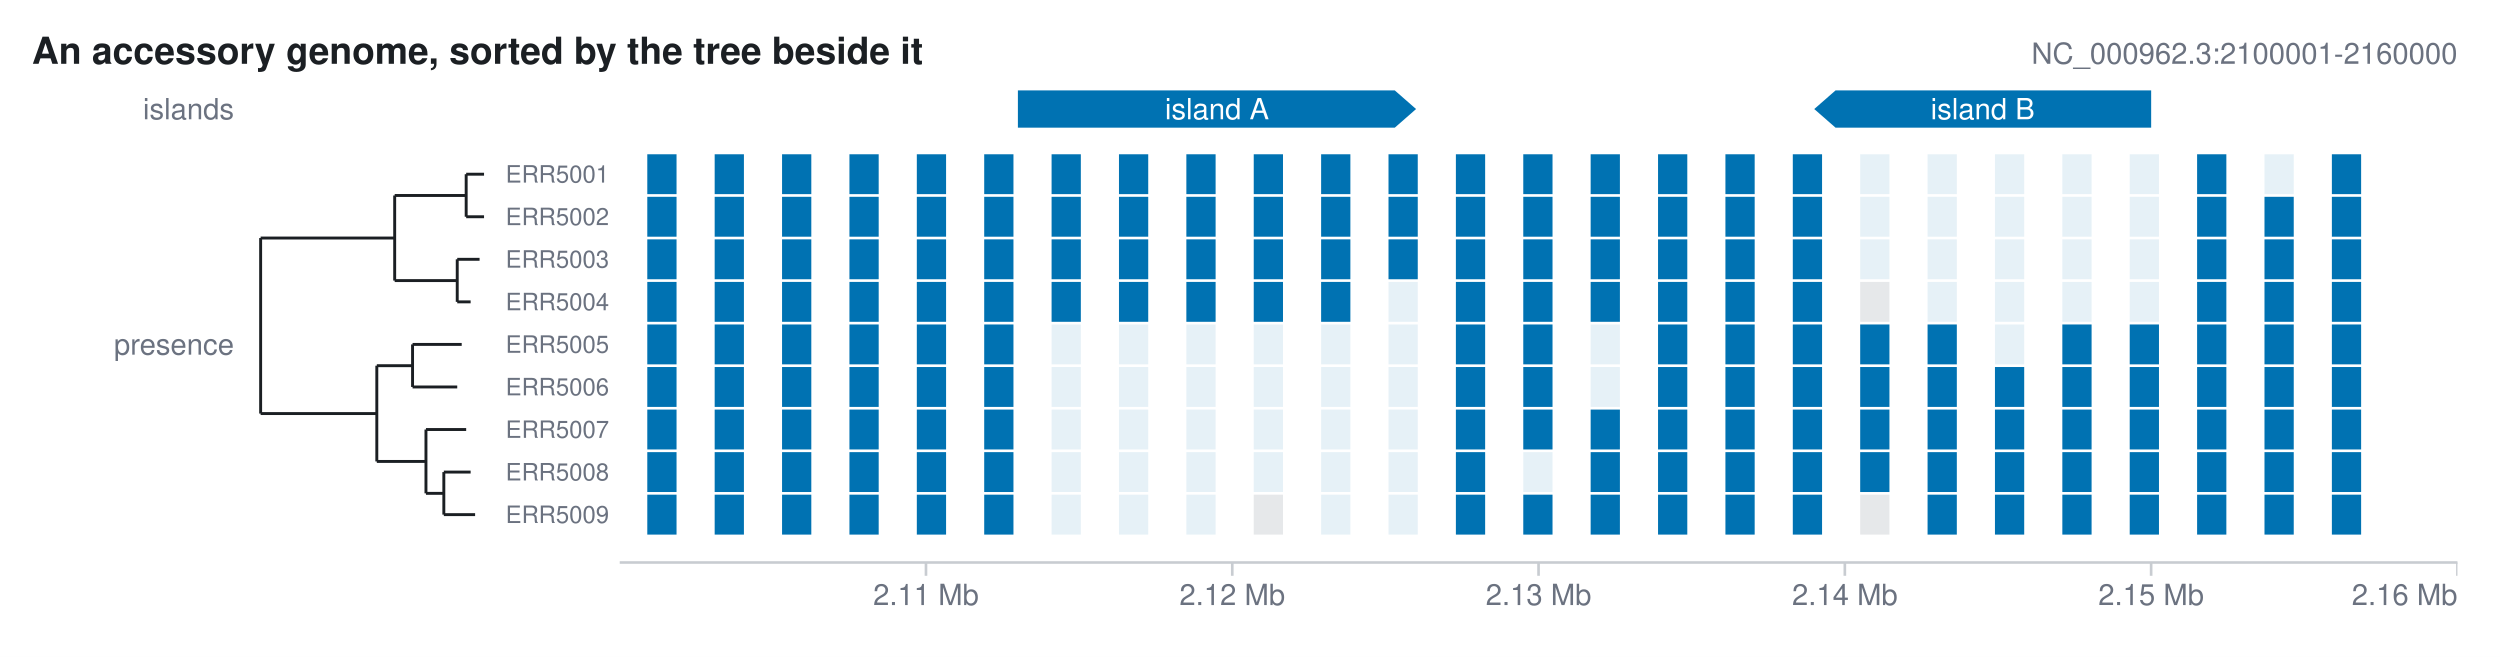
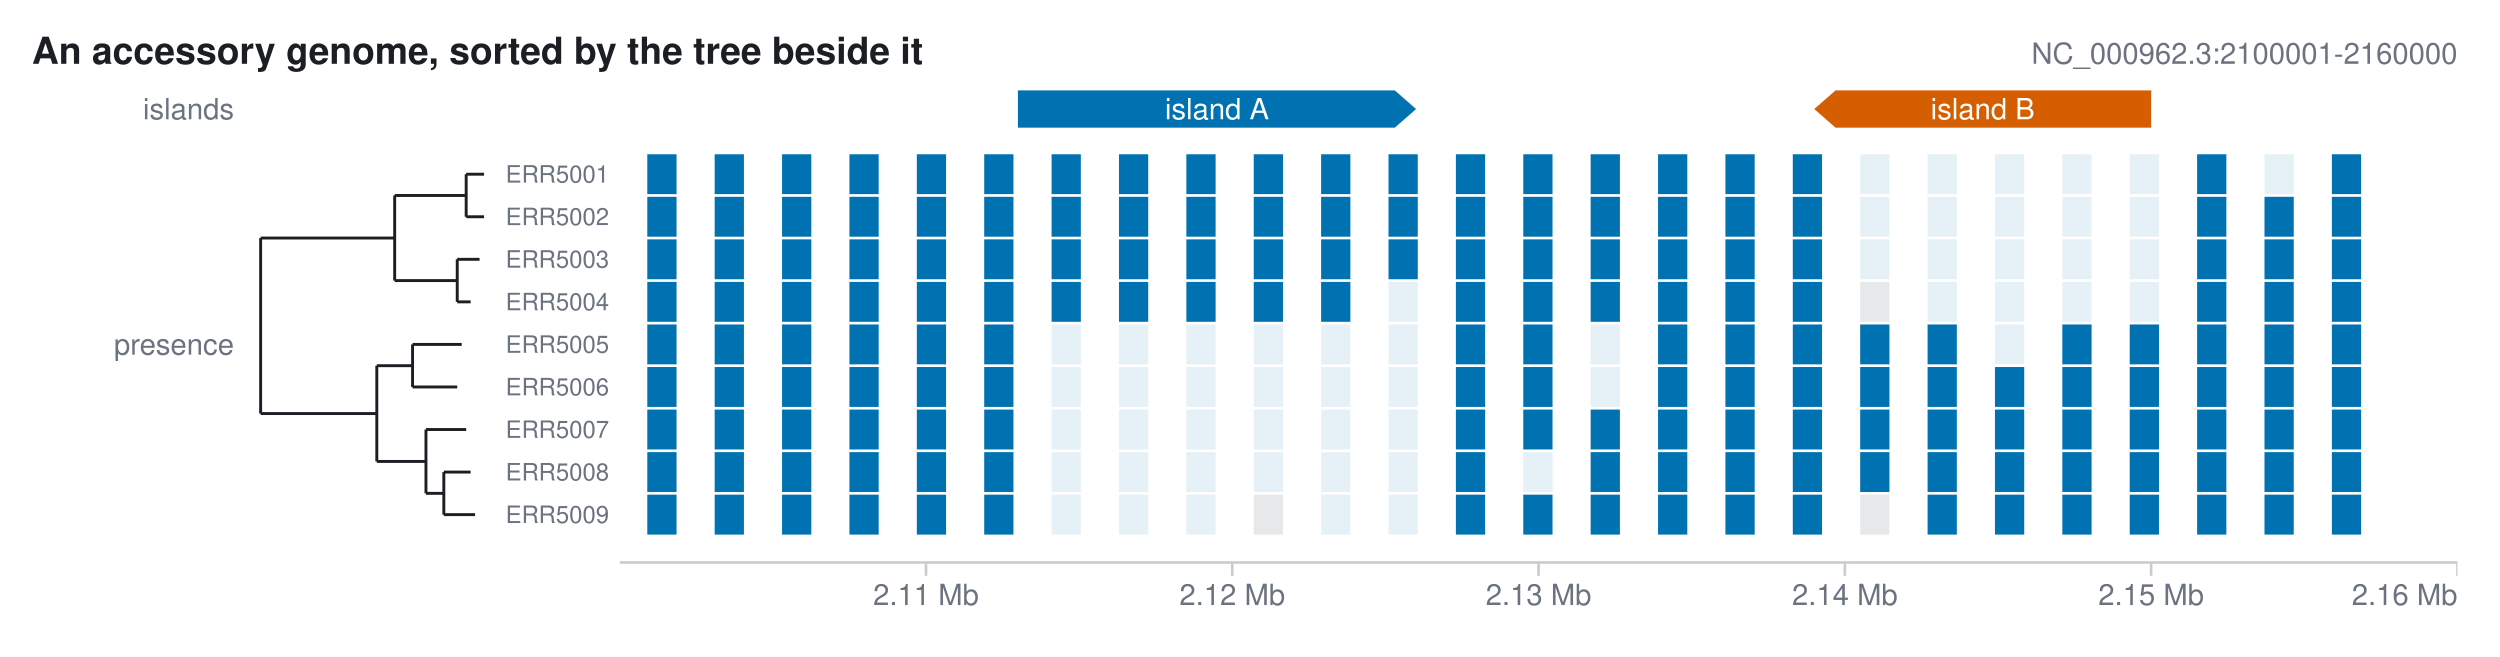
<svg xmlns="http://www.w3.org/2000/svg" width="940" height="247" viewBox="0 0 940 247" font-family="Helvetica, Arial, sans-serif">
  <defs>
    <clipPath id="karyon-clip-0">
      <rect x="96" y="34" width="828" height="14" />
    </clipPath>
    <clipPath id="karyon-clip-1">
      <rect x="96" y="58" width="828" height="143" />
    </clipPath>
    <clipPath id="karyon-clip-2">
      <rect x="96" y="211" width="828" height="26" />
    </clipPath>
  </defs>
  <rect x="0" y="0" width="940" height="247" fill="#ffffff" />
  <text x="12" y="24" fill="#1b1f23" font-size="14" text-anchor="start" font-weight="bold">An accessory genome, sorted by the tree beside it</text>
  <text x="924" y="24" fill="#6b7280" font-size="11" text-anchor="end">NC_000962.3:2100001-2160000</text>
  <text x="88" y="44.85" fill="#6b7280" font-size="11" text-anchor="end">islands</text>
  <g clip-path="url(#karyon-clip-0)">
    <polygon points="382.728,34 524.442,34 532.442,41 524.442,48 382.728,48" fill="#0072b2" />
    <text x="457.585" y="44.85" fill="#ffffff" font-size="11" text-anchor="middle">island A</text>
-     <polygon points="808.836,34 690.155,34 682.155,41 690.155,48 808.836,48" fill="#0072b2" />
+     <polygon points="808.836,34 690.155,34 682.155,41 690.155,48 808.836,48" fill="#d55e00" />
    <text x="745.496" y="44.85" fill="#ffffff" font-size="11" text-anchor="middle">island B</text>
  </g>
  <text x="88" y="133.35" fill="#6b7280" font-size="11" text-anchor="end">presence</text>
  <g clip-path="url(#karyon-clip-1)">
    <line x1="98" y1="89.5" x2="148.4" y2="89.5" stroke="#1b1f23" stroke-width="1.1" />
    <line x1="148.4" y1="73.5" x2="175.28" y2="73.5" stroke="#1b1f23" stroke-width="1.1" />
    <line x1="175.28" y1="65.5" x2="182" y2="65.5" stroke="#1b1f23" stroke-width="1.1" />
    <line x1="175.28" y1="81.5" x2="182" y2="81.5" stroke="#1b1f23" stroke-width="1.1" />
    <line x1="148.4" y1="105.5" x2="171.92" y2="105.5" stroke="#1b1f23" stroke-width="1.1" />
    <line x1="171.92" y1="97.5" x2="180.32" y2="97.5" stroke="#1b1f23" stroke-width="1.1" />
    <line x1="171.92" y1="113.5" x2="176.96" y2="113.5" stroke="#1b1f23" stroke-width="1.1" />
    <line x1="98" y1="155.5" x2="141.68" y2="155.5" stroke="#1b1f23" stroke-width="1.1" />
    <line x1="141.68" y1="137.5" x2="155.12" y2="137.5" stroke="#1b1f23" stroke-width="1.1" />
    <line x1="155.12" y1="129.5" x2="173.6" y2="129.5" stroke="#1b1f23" stroke-width="1.1" />
    <line x1="155.12" y1="145.5" x2="171.92" y2="145.5" stroke="#1b1f23" stroke-width="1.1" />
    <line x1="141.68" y1="173.5" x2="160.16" y2="173.5" stroke="#1b1f23" stroke-width="1.1" />
    <line x1="160.16" y1="161.5" x2="175.28" y2="161.5" stroke="#1b1f23" stroke-width="1.1" />
    <line x1="160.16" y1="185.5" x2="166.88" y2="185.5" stroke="#1b1f23" stroke-width="1.1" />
    <line x1="166.88" y1="177.5" x2="176.96" y2="177.5" stroke="#1b1f23" stroke-width="1.1" />
    <line x1="166.88" y1="193.5" x2="178.64" y2="193.5" stroke="#1b1f23" stroke-width="1.1" />
    <line x1="98" y1="89.5" x2="98" y2="155.5" stroke="#1b1f23" stroke-width="1.1" />
    <line x1="148.4" y1="73.5" x2="148.4" y2="105.5" stroke="#1b1f23" stroke-width="1.1" />
    <line x1="175.28" y1="65.5" x2="175.28" y2="81.5" stroke="#1b1f23" stroke-width="1.1" />
    <line x1="171.92" y1="97.5" x2="171.92" y2="113.5" stroke="#1b1f23" stroke-width="1.1" />
    <line x1="141.68" y1="137.5" x2="141.68" y2="173.5" stroke="#1b1f23" stroke-width="1.1" />
    <line x1="155.12" y1="129.5" x2="155.12" y2="145.5" stroke="#1b1f23" stroke-width="1.1" />
    <line x1="160.16" y1="161.5" x2="160.16" y2="185.5" stroke="#1b1f23" stroke-width="1.1" />
    <line x1="166.88" y1="177.5" x2="166.88" y2="193.5" stroke="#1b1f23" stroke-width="1.1" />
    <rect x="243.38" y="58" width="11" height="15" fill="#0072b2" />
    <rect x="268.716" y="58" width="11" height="15" fill="#0072b2" />
    <rect x="294.052" y="58" width="11" height="15" fill="#0072b2" />
    <rect x="319.388" y="58" width="11" height="15" fill="#0072b2" />
    <rect x="344.724" y="58" width="11" height="15" fill="#0072b2" />
    <rect x="370.06" y="58" width="11" height="15" fill="#0072b2" />
    <rect x="395.396" y="58" width="11" height="15" fill="#0072b2" />
    <rect x="420.733" y="58" width="11" height="15" fill="#0072b2" />
    <rect x="446.069" y="58" width="11" height="15" fill="#0072b2" />
    <rect x="471.405" y="58" width="11" height="15" fill="#0072b2" />
    <rect x="496.741" y="58" width="11" height="15" fill="#0072b2" />
    <rect x="522.077" y="58" width="11" height="15" fill="#0072b2" />
    <rect x="547.413" y="58" width="11" height="15" fill="#0072b2" />
    <rect x="572.749" y="58" width="11" height="15" fill="#0072b2" />
    <rect x="598.085" y="58" width="11" height="15" fill="#0072b2" />
    <rect x="623.422" y="58" width="11" height="15" fill="#0072b2" />
    <rect x="648.758" y="58" width="11" height="15" fill="#0072b2" />
    <rect x="674.094" y="58" width="11" height="15" fill="#0072b2" />
    <rect x="699.43" y="58" width="11" height="15" fill="#e6f1f7" />
    <rect x="724.766" y="58" width="11" height="15" fill="#e6f1f7" />
    <rect x="750.102" y="58" width="11" height="15" fill="#e6f1f7" />
    <rect x="775.438" y="58" width="11" height="15" fill="#e6f1f7" />
    <rect x="800.774" y="58" width="11" height="15" fill="#e6f1f7" />
    <rect x="826.11" y="58" width="11" height="15" fill="#0072b2" />
    <rect x="851.447" y="58" width="11" height="15" fill="#e6f1f7" />
    <rect x="876.783" y="58" width="11" height="15" fill="#0072b2" />
    <text x="229.015" y="68.65" fill="#6b7280" font-size="9" text-anchor="end">ERR5001</text>
    <rect x="243.38" y="74" width="11" height="15" fill="#0072b2" />
    <rect x="268.716" y="74" width="11" height="15" fill="#0072b2" />
    <rect x="294.052" y="74" width="11" height="15" fill="#0072b2" />
    <rect x="319.388" y="74" width="11" height="15" fill="#0072b2" />
    <rect x="344.724" y="74" width="11" height="15" fill="#0072b2" />
    <rect x="370.06" y="74" width="11" height="15" fill="#0072b2" />
    <rect x="395.396" y="74" width="11" height="15" fill="#0072b2" />
    <rect x="420.733" y="74" width="11" height="15" fill="#0072b2" />
    <rect x="446.069" y="74" width="11" height="15" fill="#0072b2" />
    <rect x="471.405" y="74" width="11" height="15" fill="#0072b2" />
    <rect x="496.741" y="74" width="11" height="15" fill="#0072b2" />
    <rect x="522.077" y="74" width="11" height="15" fill="#0072b2" />
    <rect x="547.413" y="74" width="11" height="15" fill="#0072b2" />
    <rect x="572.749" y="74" width="11" height="15" fill="#0072b2" />
    <rect x="598.085" y="74" width="11" height="15" fill="#0072b2" />
    <rect x="623.422" y="74" width="11" height="15" fill="#0072b2" />
    <rect x="648.758" y="74" width="11" height="15" fill="#0072b2" />
    <rect x="674.094" y="74" width="11" height="15" fill="#0072b2" />
    <rect x="699.43" y="74" width="11" height="15" fill="#e6f1f7" />
    <rect x="724.766" y="74" width="11" height="15" fill="#e6f1f7" />
    <rect x="750.102" y="74" width="11" height="15" fill="#e6f1f7" />
    <rect x="775.438" y="74" width="11" height="15" fill="#e6f1f7" />
    <rect x="800.774" y="74" width="11" height="15" fill="#e6f1f7" />
    <rect x="826.11" y="74" width="11" height="15" fill="#0072b2" />
    <rect x="851.447" y="74" width="11" height="15" fill="#0072b2" />
    <rect x="876.783" y="74" width="11" height="15" fill="#0072b2" />
    <text x="229.015" y="84.65" fill="#6b7280" font-size="9" text-anchor="end">ERR5002</text>
    <rect x="243.38" y="90" width="11" height="15" fill="#0072b2" />
    <rect x="268.716" y="90" width="11" height="15" fill="#0072b2" />
    <rect x="294.052" y="90" width="11" height="15" fill="#0072b2" />
    <rect x="319.388" y="90" width="11" height="15" fill="#0072b2" />
    <rect x="344.724" y="90" width="11" height="15" fill="#0072b2" />
    <rect x="370.06" y="90" width="11" height="15" fill="#0072b2" />
    <rect x="395.396" y="90" width="11" height="15" fill="#0072b2" />
    <rect x="420.733" y="90" width="11" height="15" fill="#0072b2" />
    <rect x="446.069" y="90" width="11" height="15" fill="#0072b2" />
    <rect x="471.405" y="90" width="11" height="15" fill="#0072b2" />
    <rect x="496.741" y="90" width="11" height="15" fill="#0072b2" />
    <rect x="522.077" y="90" width="11" height="15" fill="#0072b2" />
    <rect x="547.413" y="90" width="11" height="15" fill="#0072b2" />
    <rect x="572.749" y="90" width="11" height="15" fill="#0072b2" />
    <rect x="598.085" y="90" width="11" height="15" fill="#0072b2" />
    <rect x="623.422" y="90" width="11" height="15" fill="#0072b2" />
    <rect x="648.758" y="90" width="11" height="15" fill="#0072b2" />
    <rect x="674.094" y="90" width="11" height="15" fill="#0072b2" />
    <rect x="699.43" y="90" width="11" height="15" fill="#e6f1f7" />
    <rect x="724.766" y="90" width="11" height="15" fill="#e6f1f7" />
    <rect x="750.102" y="90" width="11" height="15" fill="#e6f1f7" />
    <rect x="775.438" y="90" width="11" height="15" fill="#e6f1f7" />
    <rect x="800.774" y="90" width="11" height="15" fill="#e6f1f7" />
    <rect x="826.11" y="90" width="11" height="15" fill="#0072b2" />
    <rect x="851.447" y="90" width="11" height="15" fill="#0072b2" />
    <rect x="876.783" y="90" width="11" height="15" fill="#0072b2" />
    <text x="229.015" y="100.65" fill="#6b7280" font-size="9" text-anchor="end">ERR5003</text>
    <rect x="243.38" y="106" width="11" height="15" fill="#0072b2" />
    <rect x="268.716" y="106" width="11" height="15" fill="#0072b2" />
    <rect x="294.052" y="106" width="11" height="15" fill="#0072b2" />
    <rect x="319.388" y="106" width="11" height="15" fill="#0072b2" />
    <rect x="344.724" y="106" width="11" height="15" fill="#0072b2" />
    <rect x="370.06" y="106" width="11" height="15" fill="#0072b2" />
    <rect x="395.396" y="106" width="11" height="15" fill="#0072b2" />
    <rect x="420.733" y="106" width="11" height="15" fill="#0072b2" />
    <rect x="446.069" y="106" width="11" height="15" fill="#0072b2" />
    <rect x="471.405" y="106" width="11" height="15" fill="#0072b2" />
    <rect x="496.741" y="106" width="11" height="15" fill="#0072b2" />
    <rect x="522.077" y="106" width="11" height="15" fill="#e6f1f7" />
    <rect x="547.413" y="106" width="11" height="15" fill="#0072b2" />
    <rect x="572.749" y="106" width="11" height="15" fill="#0072b2" />
    <rect x="598.085" y="106" width="11" height="15" fill="#0072b2" />
    <rect x="623.422" y="106" width="11" height="15" fill="#0072b2" />
    <rect x="648.758" y="106" width="11" height="15" fill="#0072b2" />
    <rect x="674.094" y="106" width="11" height="15" fill="#0072b2" />
    <rect x="699.43" y="106" width="11" height="15" fill="#e6e8ea" />
    <rect x="724.766" y="106" width="11" height="15" fill="#e6f1f7" />
    <rect x="750.102" y="106" width="11" height="15" fill="#e6f1f7" />
    <rect x="775.438" y="106" width="11" height="15" fill="#e6f1f7" />
    <rect x="800.774" y="106" width="11" height="15" fill="#e6f1f7" />
    <rect x="826.11" y="106" width="11" height="15" fill="#0072b2" />
    <rect x="851.447" y="106" width="11" height="15" fill="#0072b2" />
    <rect x="876.783" y="106" width="11" height="15" fill="#0072b2" />
    <text x="229.015" y="116.65" fill="#6b7280" font-size="9" text-anchor="end">ERR5004</text>
    <rect x="243.38" y="122" width="11" height="15" fill="#0072b2" />
    <rect x="268.716" y="122" width="11" height="15" fill="#0072b2" />
    <rect x="294.052" y="122" width="11" height="15" fill="#0072b2" />
    <rect x="319.388" y="122" width="11" height="15" fill="#0072b2" />
    <rect x="344.724" y="122" width="11" height="15" fill="#0072b2" />
    <rect x="370.06" y="122" width="11" height="15" fill="#0072b2" />
    <rect x="395.396" y="122" width="11" height="15" fill="#e6f1f7" />
    <rect x="420.733" y="122" width="11" height="15" fill="#e6f1f7" />
    <rect x="446.069" y="122" width="11" height="15" fill="#e6f1f7" />
    <rect x="471.405" y="122" width="11" height="15" fill="#e6f1f7" />
    <rect x="496.741" y="122" width="11" height="15" fill="#e6f1f7" />
    <rect x="522.077" y="122" width="11" height="15" fill="#e6f1f7" />
    <rect x="547.413" y="122" width="11" height="15" fill="#0072b2" />
    <rect x="572.749" y="122" width="11" height="15" fill="#0072b2" />
    <rect x="598.085" y="122" width="11" height="15" fill="#e6f1f7" />
    <rect x="623.422" y="122" width="11" height="15" fill="#0072b2" />
    <rect x="648.758" y="122" width="11" height="15" fill="#0072b2" />
    <rect x="674.094" y="122" width="11" height="15" fill="#0072b2" />
    <rect x="699.43" y="122" width="11" height="15" fill="#0072b2" />
    <rect x="724.766" y="122" width="11" height="15" fill="#0072b2" />
    <rect x="750.102" y="122" width="11" height="15" fill="#e6f1f7" />
    <rect x="775.438" y="122" width="11" height="15" fill="#0072b2" />
    <rect x="800.774" y="122" width="11" height="15" fill="#0072b2" />
    <rect x="826.11" y="122" width="11" height="15" fill="#0072b2" />
    <rect x="851.447" y="122" width="11" height="15" fill="#0072b2" />
    <rect x="876.783" y="122" width="11" height="15" fill="#0072b2" />
    <text x="229.015" y="132.65" fill="#6b7280" font-size="9" text-anchor="end">ERR5005</text>
    <rect x="243.38" y="138" width="11" height="15" fill="#0072b2" />
    <rect x="268.716" y="138" width="11" height="15" fill="#0072b2" />
    <rect x="294.052" y="138" width="11" height="15" fill="#0072b2" />
    <rect x="319.388" y="138" width="11" height="15" fill="#0072b2" />
    <rect x="344.724" y="138" width="11" height="15" fill="#0072b2" />
    <rect x="370.06" y="138" width="11" height="15" fill="#0072b2" />
    <rect x="395.396" y="138" width="11" height="15" fill="#e6f1f7" />
    <rect x="420.733" y="138" width="11" height="15" fill="#e6f1f7" />
    <rect x="446.069" y="138" width="11" height="15" fill="#e6f1f7" />
    <rect x="471.405" y="138" width="11" height="15" fill="#e6f1f7" />
    <rect x="496.741" y="138" width="11" height="15" fill="#e6f1f7" />
    <rect x="522.077" y="138" width="11" height="15" fill="#e6f1f7" />
    <rect x="547.413" y="138" width="11" height="15" fill="#0072b2" />
    <rect x="572.749" y="138" width="11" height="15" fill="#0072b2" />
    <rect x="598.085" y="138" width="11" height="15" fill="#e6f1f7" />
    <rect x="623.422" y="138" width="11" height="15" fill="#0072b2" />
    <rect x="648.758" y="138" width="11" height="15" fill="#0072b2" />
    <rect x="674.094" y="138" width="11" height="15" fill="#0072b2" />
    <rect x="699.43" y="138" width="11" height="15" fill="#0072b2" />
    <rect x="724.766" y="138" width="11" height="15" fill="#0072b2" />
    <rect x="750.102" y="138" width="11" height="15" fill="#0072b2" />
    <rect x="775.438" y="138" width="11" height="15" fill="#0072b2" />
    <rect x="800.774" y="138" width="11" height="15" fill="#0072b2" />
    <rect x="826.11" y="138" width="11" height="15" fill="#0072b2" />
    <rect x="851.447" y="138" width="11" height="15" fill="#0072b2" />
    <rect x="876.783" y="138" width="11" height="15" fill="#0072b2" />
    <text x="229.015" y="148.65" fill="#6b7280" font-size="9" text-anchor="end">ERR5006</text>
    <rect x="243.38" y="154" width="11" height="15" fill="#0072b2" />
    <rect x="268.716" y="154" width="11" height="15" fill="#0072b2" />
    <rect x="294.052" y="154" width="11" height="15" fill="#0072b2" />
    <rect x="319.388" y="154" width="11" height="15" fill="#0072b2" />
    <rect x="344.724" y="154" width="11" height="15" fill="#0072b2" />
    <rect x="370.06" y="154" width="11" height="15" fill="#0072b2" />
    <rect x="395.396" y="154" width="11" height="15" fill="#e6f1f7" />
    <rect x="420.733" y="154" width="11" height="15" fill="#e6f1f7" />
    <rect x="446.069" y="154" width="11" height="15" fill="#e6f1f7" />
    <rect x="471.405" y="154" width="11" height="15" fill="#e6f1f7" />
    <rect x="496.741" y="154" width="11" height="15" fill="#e6f1f7" />
    <rect x="522.077" y="154" width="11" height="15" fill="#e6f1f7" />
    <rect x="547.413" y="154" width="11" height="15" fill="#0072b2" />
    <rect x="572.749" y="154" width="11" height="15" fill="#0072b2" />
    <rect x="598.085" y="154" width="11" height="15" fill="#0072b2" />
    <rect x="623.422" y="154" width="11" height="15" fill="#0072b2" />
    <rect x="648.758" y="154" width="11" height="15" fill="#0072b2" />
    <rect x="674.094" y="154" width="11" height="15" fill="#0072b2" />
    <rect x="699.43" y="154" width="11" height="15" fill="#0072b2" />
    <rect x="724.766" y="154" width="11" height="15" fill="#0072b2" />
    <rect x="750.102" y="154" width="11" height="15" fill="#0072b2" />
    <rect x="775.438" y="154" width="11" height="15" fill="#0072b2" />
    <rect x="800.774" y="154" width="11" height="15" fill="#0072b2" />
    <rect x="826.11" y="154" width="11" height="15" fill="#0072b2" />
    <rect x="851.447" y="154" width="11" height="15" fill="#0072b2" />
    <rect x="876.783" y="154" width="11" height="15" fill="#0072b2" />
    <text x="229.015" y="164.65" fill="#6b7280" font-size="9" text-anchor="end">ERR5007</text>
    <rect x="243.38" y="170" width="11" height="15" fill="#0072b2" />
    <rect x="268.716" y="170" width="11" height="15" fill="#0072b2" />
    <rect x="294.052" y="170" width="11" height="15" fill="#0072b2" />
    <rect x="319.388" y="170" width="11" height="15" fill="#0072b2" />
    <rect x="344.724" y="170" width="11" height="15" fill="#0072b2" />
    <rect x="370.06" y="170" width="11" height="15" fill="#0072b2" />
    <rect x="395.396" y="170" width="11" height="15" fill="#e6f1f7" />
    <rect x="420.733" y="170" width="11" height="15" fill="#e6f1f7" />
    <rect x="446.069" y="170" width="11" height="15" fill="#e6f1f7" />
    <rect x="471.405" y="170" width="11" height="15" fill="#e6f1f7" />
    <rect x="496.741" y="170" width="11" height="15" fill="#e6f1f7" />
    <rect x="522.077" y="170" width="11" height="15" fill="#e6f1f7" />
    <rect x="547.413" y="170" width="11" height="15" fill="#0072b2" />
    <rect x="572.749" y="170" width="11" height="15" fill="#e6f1f7" />
    <rect x="598.085" y="170" width="11" height="15" fill="#0072b2" />
    <rect x="623.422" y="170" width="11" height="15" fill="#0072b2" />
    <rect x="648.758" y="170" width="11" height="15" fill="#0072b2" />
    <rect x="674.094" y="170" width="11" height="15" fill="#0072b2" />
    <rect x="699.43" y="170" width="11" height="15" fill="#0072b2" />
    <rect x="724.766" y="170" width="11" height="15" fill="#0072b2" />
    <rect x="750.102" y="170" width="11" height="15" fill="#0072b2" />
    <rect x="775.438" y="170" width="11" height="15" fill="#0072b2" />
    <rect x="800.774" y="170" width="11" height="15" fill="#0072b2" />
    <rect x="826.11" y="170" width="11" height="15" fill="#0072b2" />
    <rect x="851.447" y="170" width="11" height="15" fill="#0072b2" />
    <rect x="876.783" y="170" width="11" height="15" fill="#0072b2" />
    <text x="229.015" y="180.65" fill="#6b7280" font-size="9" text-anchor="end">ERR5008</text>
    <rect x="243.38" y="186" width="11" height="15" fill="#0072b2" />
    <rect x="268.716" y="186" width="11" height="15" fill="#0072b2" />
    <rect x="294.052" y="186" width="11" height="15" fill="#0072b2" />
    <rect x="319.388" y="186" width="11" height="15" fill="#0072b2" />
    <rect x="344.724" y="186" width="11" height="15" fill="#0072b2" />
    <rect x="370.06" y="186" width="11" height="15" fill="#0072b2" />
    <rect x="395.396" y="186" width="11" height="15" fill="#e6f1f7" />
    <rect x="420.733" y="186" width="11" height="15" fill="#e6f1f7" />
    <rect x="446.069" y="186" width="11" height="15" fill="#e6f1f7" />
    <rect x="471.405" y="186" width="11" height="15" fill="#e6e8ea" />
    <rect x="496.741" y="186" width="11" height="15" fill="#e6f1f7" />
    <rect x="522.077" y="186" width="11" height="15" fill="#e6f1f7" />
    <rect x="547.413" y="186" width="11" height="15" fill="#0072b2" />
    <rect x="572.749" y="186" width="11" height="15" fill="#0072b2" />
    <rect x="598.085" y="186" width="11" height="15" fill="#0072b2" />
    <rect x="623.422" y="186" width="11" height="15" fill="#0072b2" />
    <rect x="648.758" y="186" width="11" height="15" fill="#0072b2" />
    <rect x="674.094" y="186" width="11" height="15" fill="#0072b2" />
    <rect x="699.43" y="186" width="11" height="15" fill="#e6e8ea" />
    <rect x="724.766" y="186" width="11" height="15" fill="#0072b2" />
    <rect x="750.102" y="186" width="11" height="15" fill="#0072b2" />
    <rect x="775.438" y="186" width="11" height="15" fill="#0072b2" />
    <rect x="800.774" y="186" width="11" height="15" fill="#0072b2" />
    <rect x="826.11" y="186" width="11" height="15" fill="#0072b2" />
    <rect x="851.447" y="186" width="11" height="15" fill="#0072b2" />
    <rect x="876.783" y="186" width="11" height="15" fill="#0072b2" />
    <text x="229.015" y="196.65" fill="#6b7280" font-size="9" text-anchor="end">ERR5009</text>
  </g>
  <g clip-path="url(#karyon-clip-2)">
    <line x1="233.015" y1="211.5" x2="924" y2="211.5" stroke="#c8ccd1" stroke-width="1" />
    <line x1="348.168" y1="211.5" x2="348.168" y2="216.5" stroke="#c8ccd1" stroke-width="1" />
    <text x="348.168" y="227.5" fill="#6b7280" font-size="11" text-anchor="middle">2.11 Mb</text>
    <line x1="463.332" y1="211.5" x2="463.332" y2="216.5" stroke="#c8ccd1" stroke-width="1" />
    <text x="463.332" y="227.5" fill="#6b7280" font-size="11" text-anchor="middle">2.12 Mb</text>
    <line x1="578.496" y1="211.5" x2="578.496" y2="216.5" stroke="#c8ccd1" stroke-width="1" />
    <text x="578.496" y="227.5" fill="#6b7280" font-size="11" text-anchor="middle">2.13 Mb</text>
    <line x1="693.66" y1="211.5" x2="693.66" y2="216.5" stroke="#c8ccd1" stroke-width="1" />
    <text x="693.66" y="227.5" fill="#6b7280" font-size="11" text-anchor="middle">2.14 Mb</text>
    <line x1="808.824" y1="211.5" x2="808.824" y2="216.5" stroke="#c8ccd1" stroke-width="1" />
    <text x="808.824" y="227.5" fill="#6b7280" font-size="11" text-anchor="middle">2.15 Mb</text>
    <line x1="923.988" y1="211.5" x2="923.988" y2="216.5" stroke="#c8ccd1" stroke-width="1" />
    <text x="924" y="227.5" fill="#6b7280" font-size="11" text-anchor="end">2.16 Mb</text>
  </g>
</svg>
